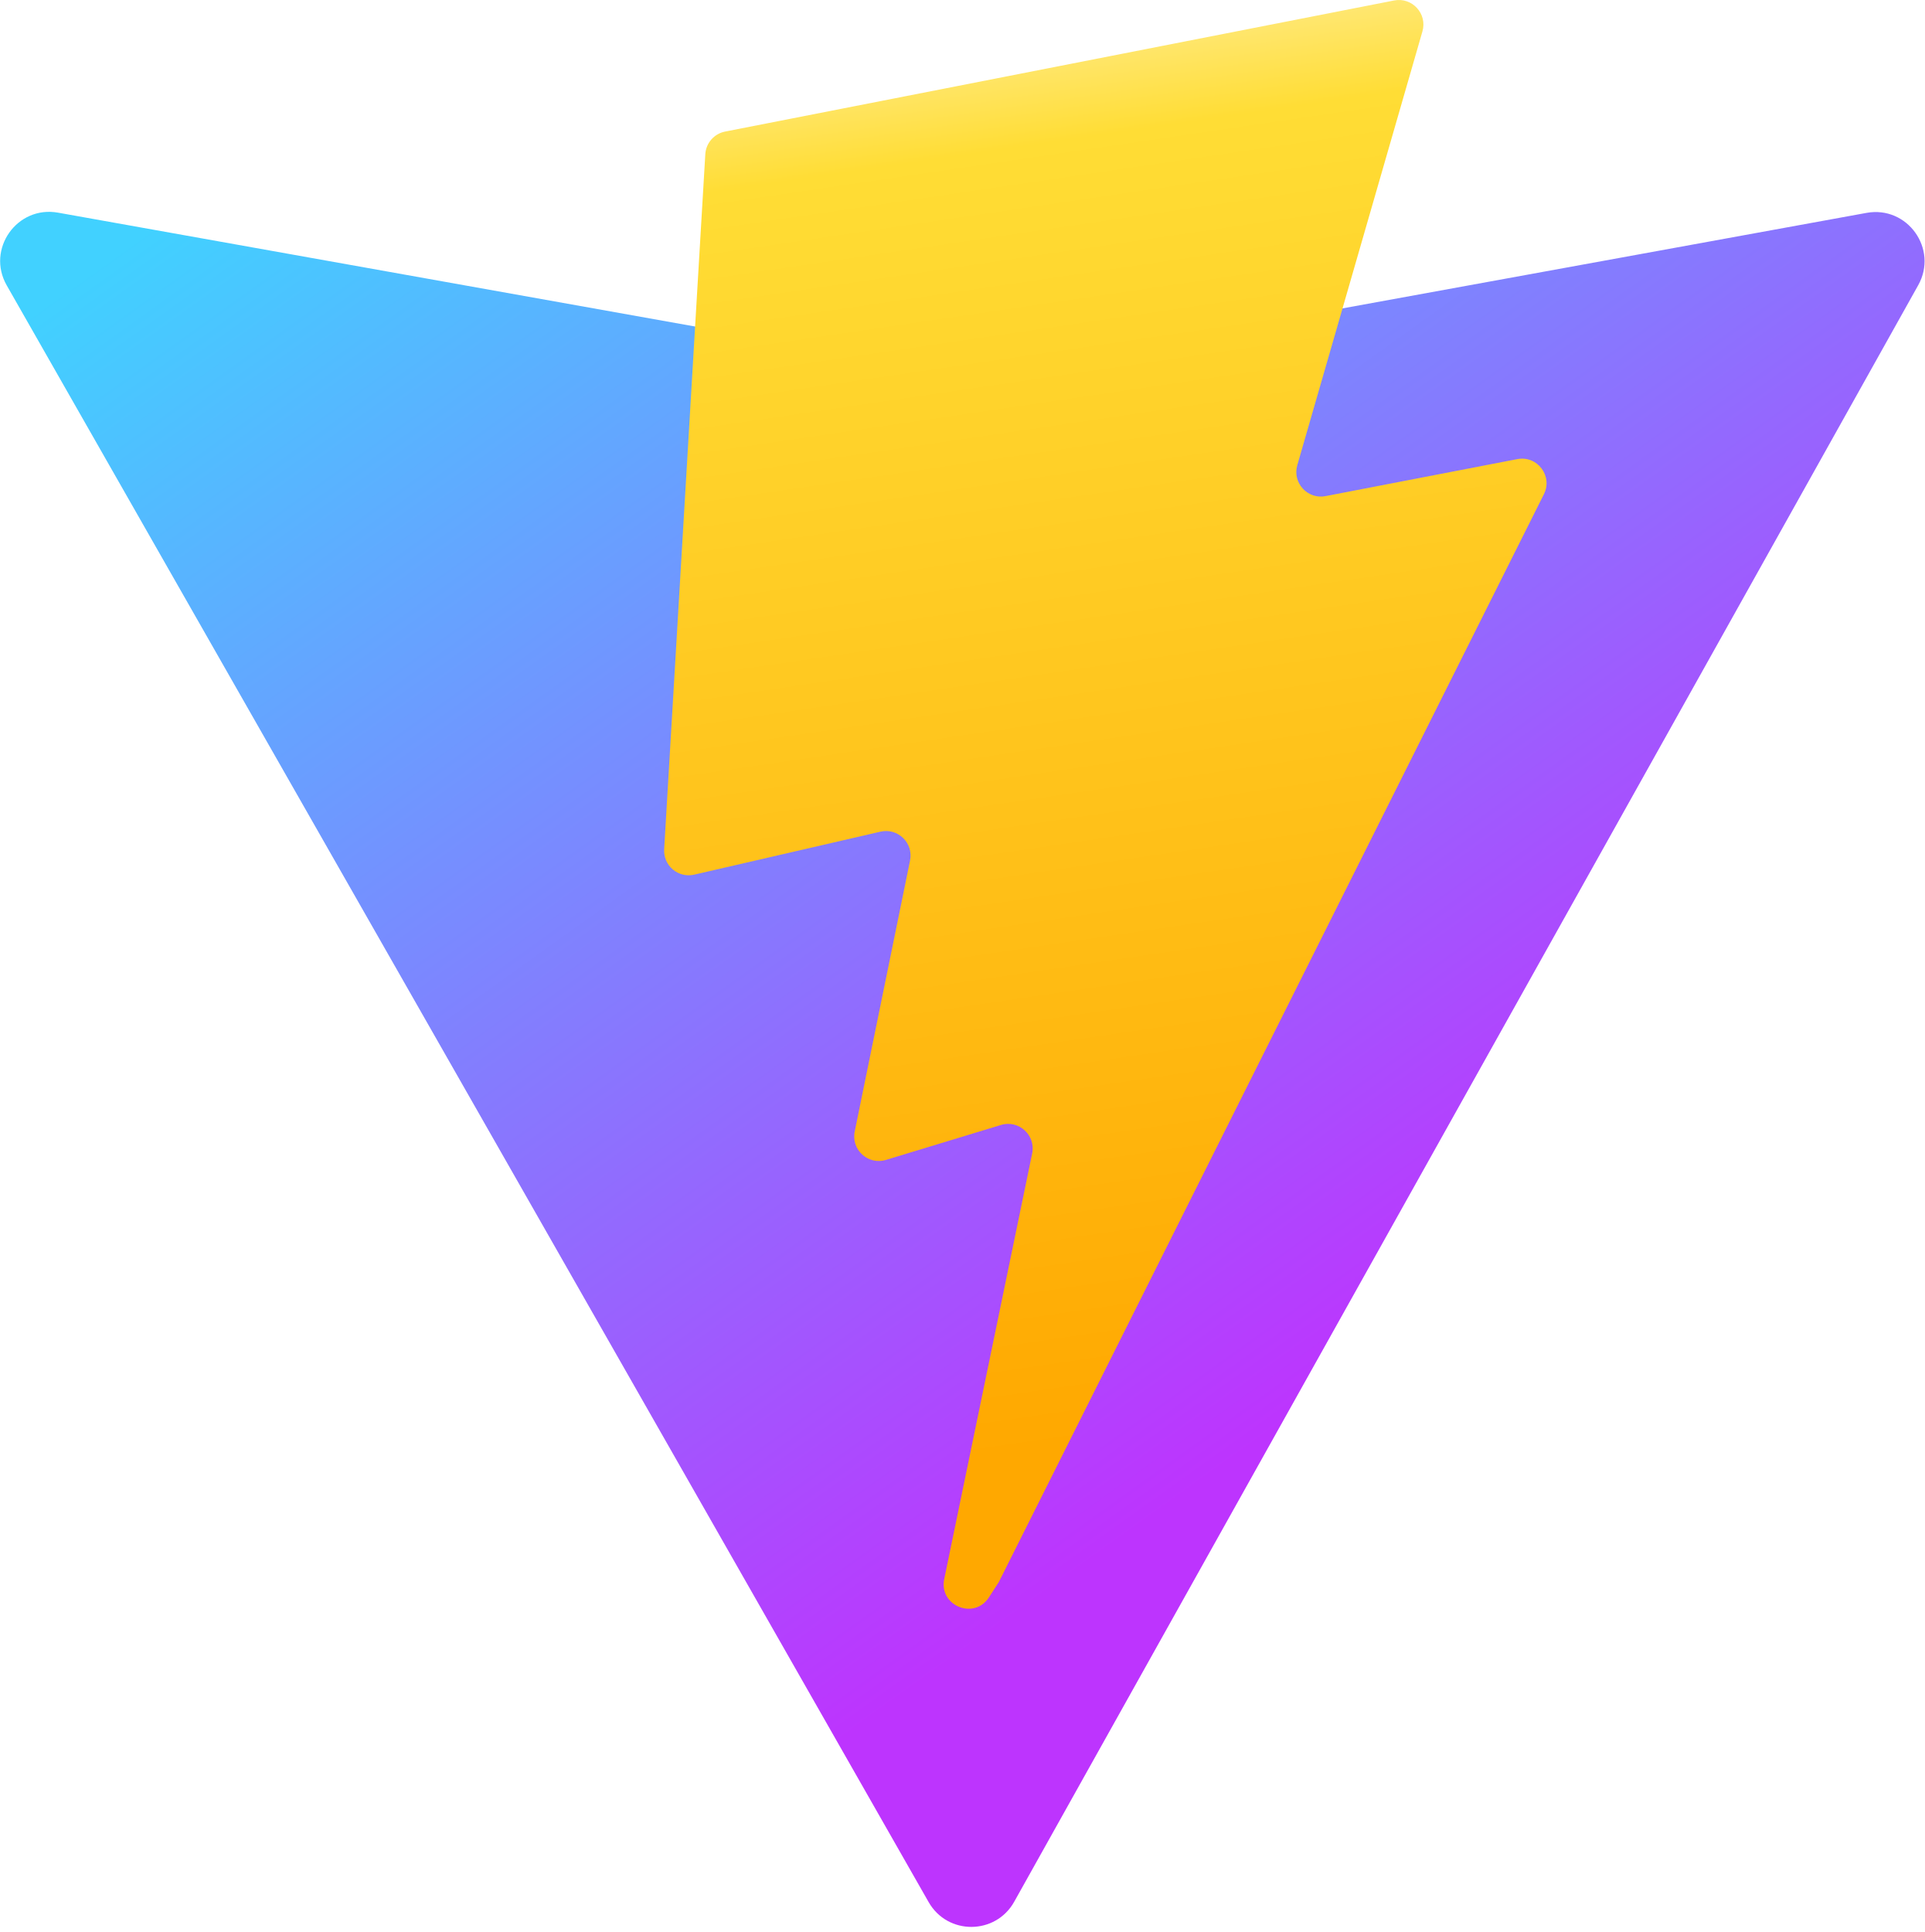
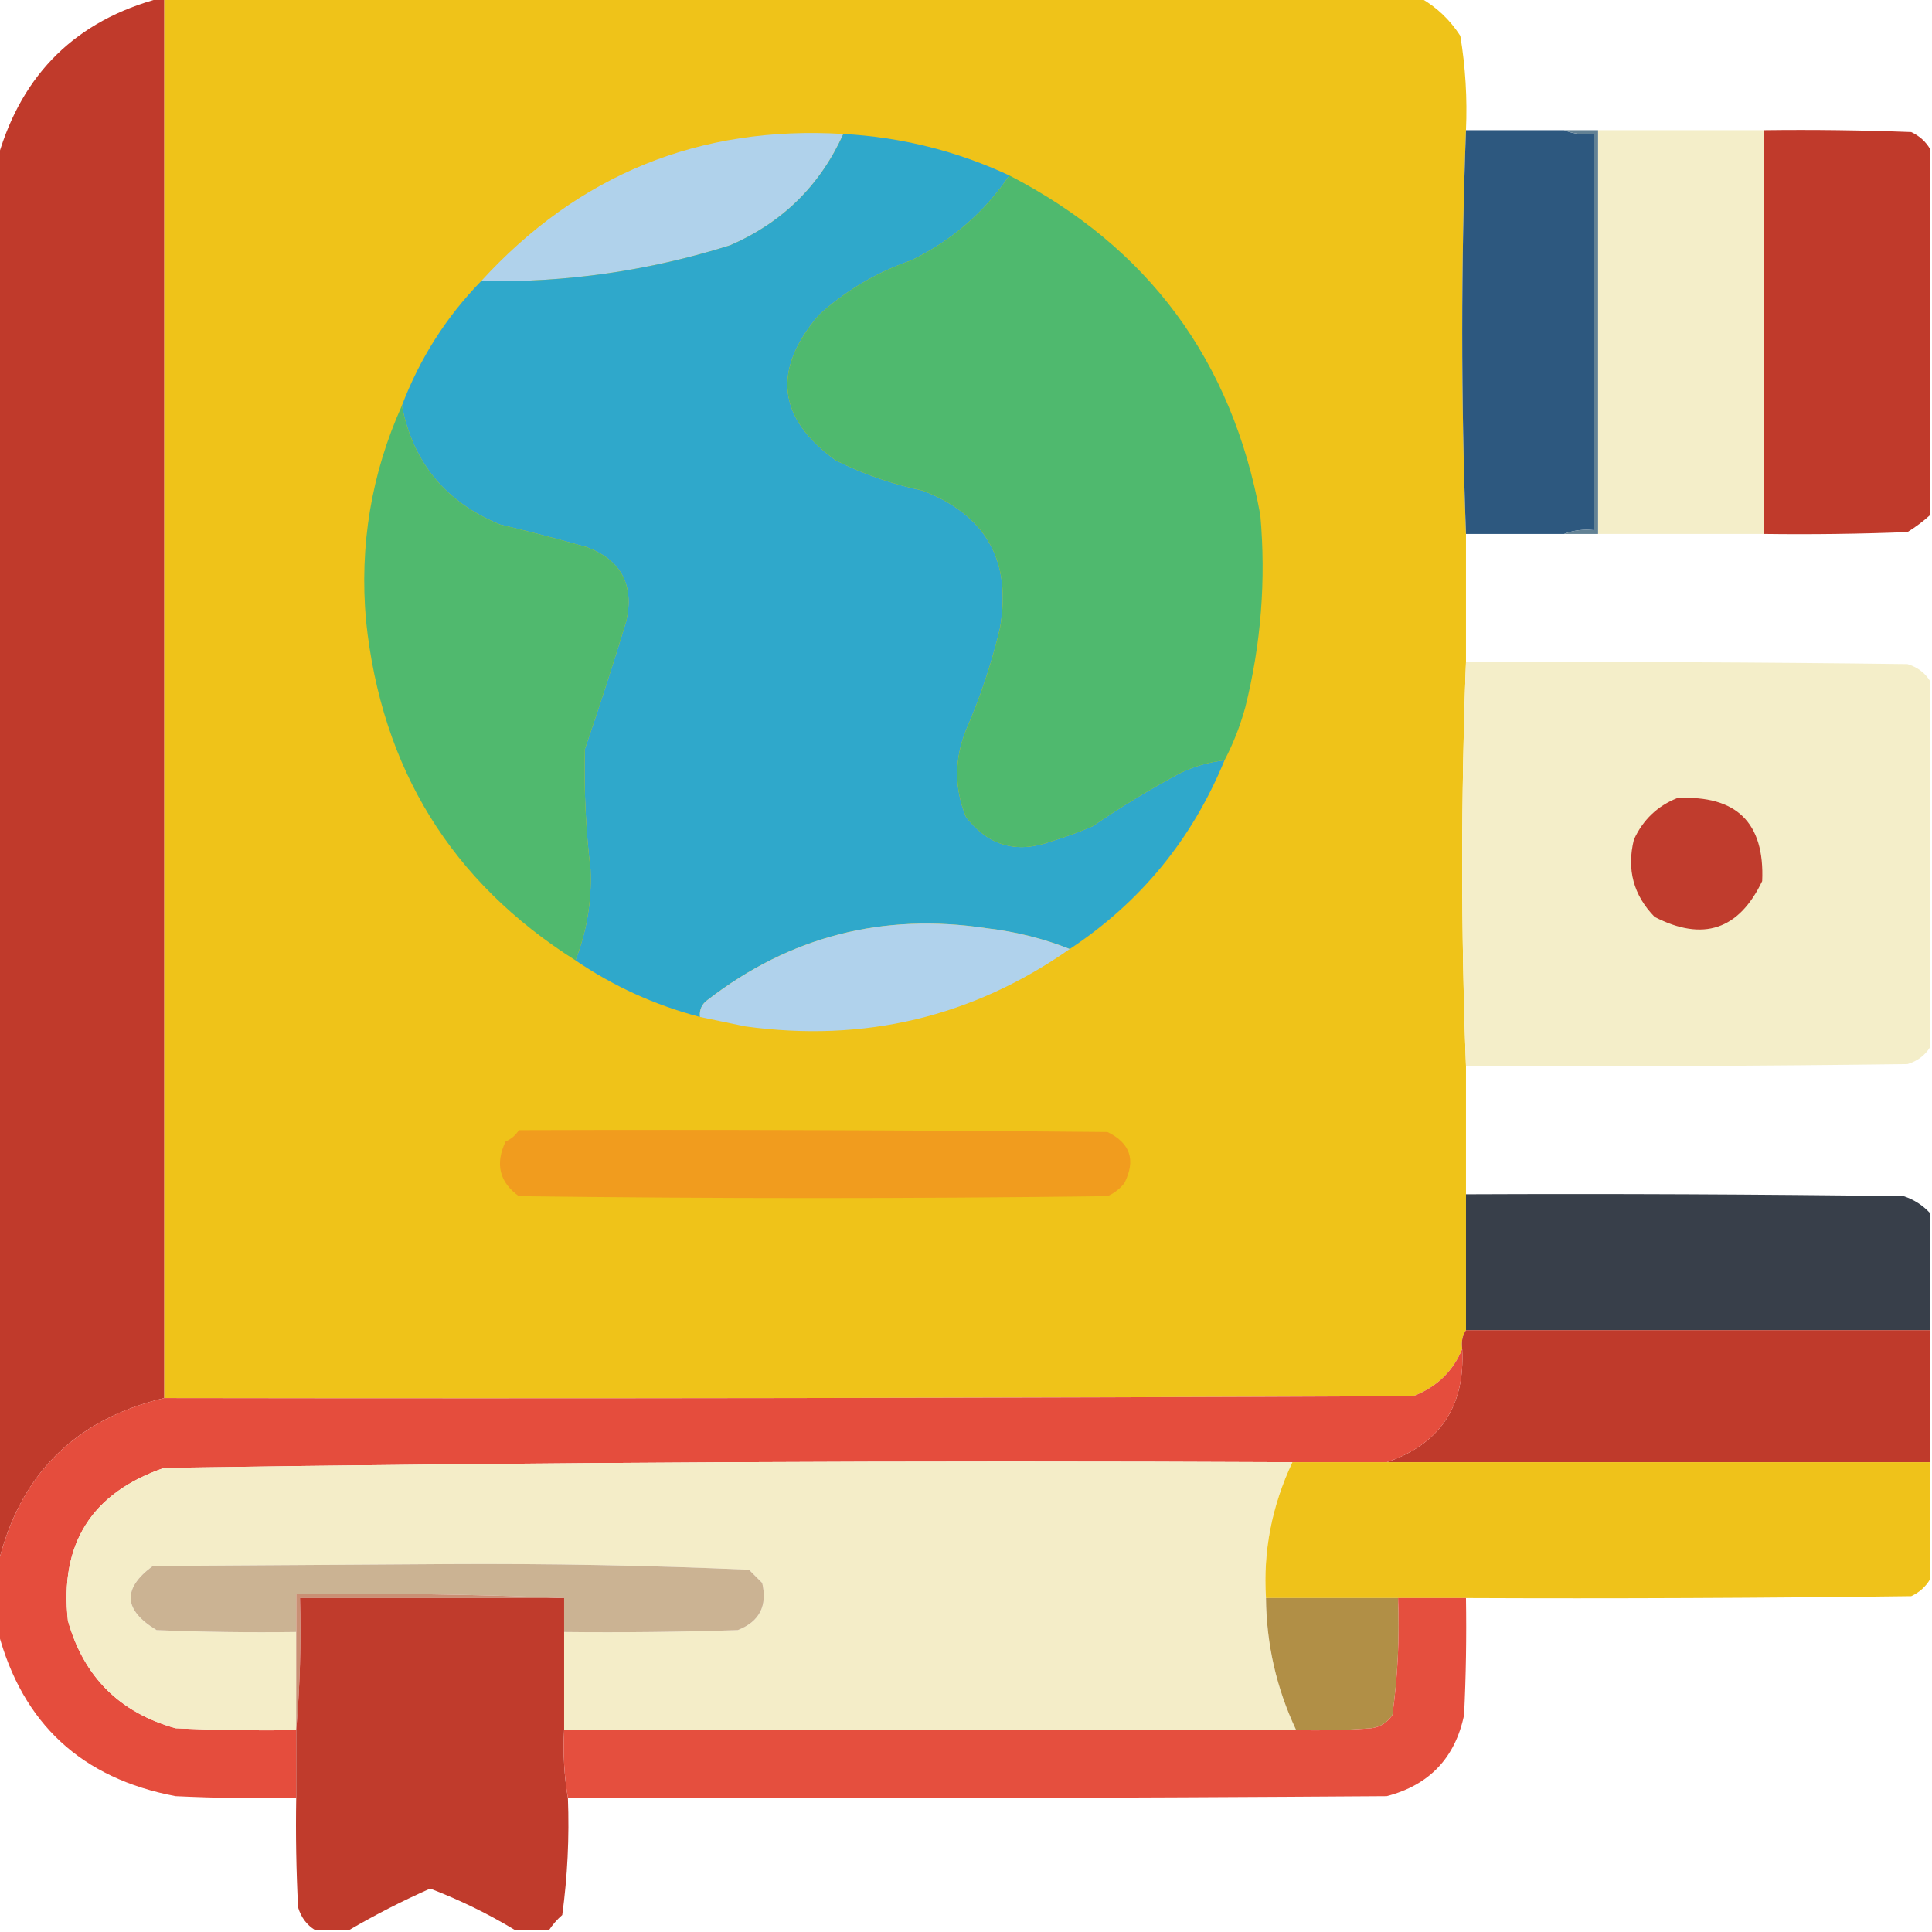
- <svg xmlns="http://www.w3.org/2000/svg" aria-hidden="true" role="img" class="iconify iconify--logos" width="31.88" height="32" preserveAspectRatio="xMidYMid meet" viewBox="0 0 256 257">
-   <defs>
-     <linearGradient id="IconifyId1813088fe1fbc01fb466" x1="-.828%" x2="57.636%" y1="7.652%" y2="78.411%">
-       <stop offset="0%" stop-color="#41D1FF" />
-       <stop offset="100%" stop-color="#BD34FE" />
-     </linearGradient>
-     <linearGradient id="IconifyId1813088fe1fbc01fb467" x1="43.376%" x2="50.316%" y1="2.242%" y2="89.03%">
-       <stop offset="0%" stop-color="#FFEA83" />
-       <stop offset="8.333%" stop-color="#FFDD35" />
-       <stop offset="100%" stop-color="#FFA800" />
-     </linearGradient>
-   </defs>
-   <path fill="url(#IconifyId1813088fe1fbc01fb466)" d="M255.153 37.938L134.897 252.976c-2.483 4.44-8.862 4.466-11.382.048L.875 37.958c-2.746-4.814 1.371-10.646 6.827-9.67l120.385 21.517a6.537 6.537 0 0 0 2.322-.004l117.867-21.483c5.438-.991 9.574 4.796 6.877 9.62Z" />
-   <path fill="url(#IconifyId1813088fe1fbc01fb467)" d="M185.432.063L96.44 17.501a3.268 3.268 0 0 0-2.634 3.014l-5.474 92.456a3.268 3.268 0 0 0 3.997 3.378l24.777-5.718c2.318-.535 4.413 1.507 3.936 3.838l-7.361 36.047c-.495 2.426 1.782 4.5 4.151 3.78l15.304-4.649c2.372-.72 4.652 1.36 4.15 3.788l-11.698 56.621c-.732 3.542 3.979 5.473 5.943 2.437l1.313-2.028l72.516-144.72c1.215-2.423-.88-5.186-3.54-4.672l-25.505 4.922c-2.396.462-4.435-1.77-3.759-4.114l16.646-57.705c.677-2.35-1.37-4.583-3.769-4.113Z" />
+ <svg xmlns="http://www.w3.org/2000/svg" version="1.1" width="512px" height="512px" style="shape-rendering:geometricPrecision; text-rendering:geometricPrecision; image-rendering:optimizeQuality; fill-rule:evenodd; clip-rule:evenodd">
+   <g>
+     <path style="opacity:1" fill="#efc319" d="M 43.5,-0.5 C 154.5,-0.5 265.5,-0.5 376.5,-0.5C 380.762,1.926 384.262,5.26 387,9.5C 388.37,17.764 388.87,26.097 388.5,34.5C 387.171,70.069 387.171,105.736 388.5,141.5C 388.5,152.833 388.5,164.167 388.5,175.5C 387.167,211.167 387.167,246.833 388.5,282.5C 388.5,293.833 388.5,305.167 388.5,316.5C 388.5,328.5 388.5,340.5 388.5,352.5C 387.549,353.919 387.216,355.585 387.5,357.5C 385.043,363.454 380.71,367.621 374.5,370C 264.167,370.5 153.834,370.667 43.5,370.5C 43.5,246.833 43.5,123.167 43.5,-0.5 Z" />
+   </g>
+   <g>
+     <path style="opacity:0.999" fill="#c03a2b" d="M 42.5,-0.5 C 42.833,-0.5 43.167,-0.5 43.5,-0.5C 43.5,123.167 43.5,246.833 43.5,370.5C 19.829,376.171 5.163,390.837 -0.5,414.5C -0.5,290.167 -0.5,165.833 -0.5,41.5C 5.945,19.388 20.278,5.388 42.5,-0.5 Z" />
+   </g>
+   <g>
+     <path style="opacity:0.993" fill="#2c577e" d="M 388.5,34.5 C 397.167,34.5 405.833,34.5 414.5,34.5C 416.948,35.473 419.615,35.806 422.5,35.5C 422.5,70.5 422.5,105.5 422.5,140.5C 419.615,140.194 416.948,140.527 414.5,141.5C 405.833,141.5 397.167,141.5 388.5,141.5C 387.171,105.736 387.171,70.069 388.5,34.5 Z" />
+   </g>
+   <g>
+     <path style="opacity:0.99" fill="#f4eec9" d="M 423.5,34.5 C 438.167,34.5 452.833,34.5 467.5,34.5C 467.5,70.167 467.5,105.833 467.5,141.5C 452.833,141.5 438.167,141.5 423.5,141.5C 423.5,105.833 423.5,70.167 423.5,34.5 Z" />
+   </g>
+   <g>
+     <path style="opacity:0.999" fill="#c03a2b" d="M 467.5,34.5 C 480.504,34.333 493.504,34.5 506.5,35C 508.687,36.025 510.354,37.525 511.5,39.5C 511.5,71.833 511.5,104.167 511.5,136.5C 509.66,138.168 507.66,139.668 505.5,141C 492.838,141.5 480.171,141.667 467.5,141.5C 467.5,105.833 467.5,70.167 467.5,34.5 Z" />
+   </g>
+   <g>
+     <path style="opacity:1" fill="#b0d2eb" d="M 223.5,35.5 C 217.347,49.152 207.347,58.986 193.5,65C 172.029,71.767 150.029,74.934 127.5,74.5C 153.355,46.218 185.355,33.218 223.5,35.5 Z" />
+   </g>
+   <g>
+     <path style="opacity:1" fill="#2fa8cb" d="M 223.5,35.5 C 238.896,36.349 253.563,40.016 267.5,46.5C 260.868,56.295 252.201,63.795 241.5,69C 232.293,72.183 224.127,77.016 217,83.5C 204.558,98.064 206.058,110.897 221.5,122C 228.813,125.66 236.48,128.327 244.5,130C 261.333,136.495 268.166,148.662 265,166.5C 262.803,175.757 259.803,184.757 256,193.5C 252.894,201.25 252.894,208.917 256,216.5C 261.888,224.128 269.388,226.295 278.5,223C 282.243,221.864 285.91,220.53 289.5,219C 296.903,213.936 304.57,209.27 312.5,205C 316.307,203.119 320.307,201.953 324.5,201.5C 315.938,222.391 302.272,239.058 283.5,251.5C 276.53,248.733 269.197,246.9 261.5,246C 233.981,241.83 209.314,248.163 187.5,265C 185.963,266.11 185.297,267.61 185.5,269.5C 173.582,266.372 162.582,261.372 152.5,254.5C 155.502,246.817 156.835,238.817 156.5,230.5C 155.226,219.862 154.726,209.196 155,198.5C 158.868,187.229 162.535,175.895 166,164.5C 168.068,154.922 164.568,148.422 155.5,145C 147.876,142.844 140.21,140.844 132.5,139C 118.122,133.13 109.455,122.63 106.5,107.5C 111.243,95.001 118.243,84.001 127.5,74.5C 150.029,74.934 172.029,71.767 193.5,65C 207.347,58.986 217.347,49.152 223.5,35.5 Z" />
+   </g>
+   <g>
+     <path style="opacity:1" fill="#628194" d="M 414.5,34.5 C 417.5,34.5 420.5,34.5 423.5,34.5C 423.5,70.167 423.5,105.833 423.5,141.5C 420.5,141.5 417.5,141.5 414.5,141.5C 416.948,140.527 419.615,140.194 422.5,140.5C 422.5,105.5 422.5,70.5 422.5,35.5C 419.615,35.806 416.948,35.473 414.5,34.5 Z" />
+   </g>
+   <g>
+     <path style="opacity:1" fill="#4fb96e" d="M 267.5,46.5 C 304.333,65.521 326.499,95.521 334,136.5C 335.526,153.742 334.193,170.742 330,187.5C 328.629,192.464 326.796,197.131 324.5,201.5C 320.307,201.953 316.307,203.119 312.5,205C 304.57,209.27 296.903,213.936 289.5,219C 285.91,220.53 282.243,221.864 278.5,223C 269.388,226.295 261.888,224.128 256,216.5C 252.894,208.917 252.894,201.25 256,193.5C 259.803,184.757 262.803,175.757 265,166.5C 268.166,148.662 261.333,136.495 244.5,130C 236.48,128.327 228.813,125.66 221.5,122C 206.058,110.897 204.558,98.064 217,83.5C 224.127,77.016 232.293,72.183 241.5,69C 252.201,63.795 260.868,56.295 267.5,46.5 Z" />
+   </g>
+   <g>
+     <path style="opacity:1" fill="#50b96e" d="M 106.5,107.5 C 109.455,122.63 118.122,133.13 132.5,139C 140.21,140.844 147.876,142.844 155.5,145C 164.568,148.422 168.068,154.922 166,164.5C 162.535,175.895 158.868,187.229 155,198.5C 154.726,209.196 155.226,219.862 156.5,230.5C 156.835,238.817 155.502,246.817 152.5,254.5C 119.6,233.69 101.1,203.69 97,164.5C 95.229,144.541 98.396,125.541 106.5,107.5 Z" />
+   </g>
+   <g>
+     <path style="opacity:0.989" fill="#f4eec9" d="M 388.5,175.5 C 427.501,175.333 466.501,175.5 505.5,176C 508.146,176.804 510.146,178.304 511.5,180.5C 511.5,212.833 511.5,245.167 511.5,277.5C 510.146,279.696 508.146,281.196 505.5,282C 466.501,282.5 427.501,282.667 388.5,282.5C 387.167,246.833 387.167,211.167 388.5,175.5 Z" />
+   </g>
+   <g>
+     <path style="opacity:1" fill="#c03c2d" d="M 444.5,211.5 C 460.178,210.679 467.678,218.012 467,233.5C 460.828,246.422 451.328,249.589 438.5,243C 432.885,237.25 431.052,230.417 433,222.5C 435.412,217.252 439.246,213.586 444.5,211.5 Z" />
+   </g>
+   <g>
+     <path style="opacity:1" fill="#b0d2ec" d="M 283.5,251.5 C 257.744,269.51 229.078,276.343 197.5,272C 193.486,271.163 189.486,270.329 185.5,269.5C 185.297,267.61 185.963,266.11 187.5,265C 209.314,248.163 233.981,241.83 261.5,246C 269.197,246.9 276.53,248.733 283.5,251.5 Z" />
+   </g>
+   <g>
+     <path style="opacity:1" fill="#f19c1e" d="M 137.5,299.5 C 189.501,299.333 241.501,299.5 293.5,300C 299.544,302.932 301.044,307.432 298,313.5C 296.786,315.049 295.286,316.215 293.5,317C 241.5,317.667 189.5,317.667 137.5,317C 132.335,313.279 131.168,308.446 134,302.5C 135.518,301.837 136.685,300.837 137.5,299.5 Z" />
+   </g>
+   <g>
+     <path style="opacity:0.999" fill="#383f4a" d="M 388.5,316.5 C 427.168,316.333 465.835,316.5 504.5,317C 507.233,317.904 509.567,319.404 511.5,321.5C 511.5,331.833 511.5,342.167 511.5,352.5C 470.5,352.5 429.5,352.5 388.5,352.5C 388.5,340.5 388.5,328.5 388.5,316.5 Z" />
+   </g>
+   <g>
+     <path style="opacity:1" fill="#bf3a2b" d="M 388.5,352.5 C 429.5,352.5 470.5,352.5 511.5,352.5C 511.5,364.167 511.5,375.833 511.5,387.5C 463.5,387.5 415.5,387.5 367.5,387.5C 381.622,382.675 388.289,372.675 387.5,357.5C 387.216,355.585 387.549,353.919 388.5,352.5 Z" />
+   </g>
+   <g>
+     <path style="opacity:0.996" fill="#e54c3c" d="M 387.5,357.5 C 388.289,372.675 381.622,382.675 367.5,387.5C 359.167,387.5 350.833,387.5 342.5,387.5C 242.79,387.009 143.123,387.509 43.5,389C 24.257,395.64 15.757,409.14 18,429.5C 22.167,444.333 31.667,453.833 46.5,458C 57.161,458.5 67.828,458.667 78.5,458.5C 78.5,464.5 78.5,470.5 78.5,476.5C 67.828,476.667 57.161,476.5 46.5,476C 21.626,471.288 5.959,456.788 -0.5,432.5C -0.5,426.5 -0.5,420.5 -0.5,414.5C 5.163,390.837 19.829,376.171 43.5,370.5C 153.834,370.667 264.167,370.5 374.5,370C 380.71,367.621 385.043,363.454 387.5,357.5 Z" />
+   </g>
+   <g>
+     <path style="opacity:1" fill="#f4edc8" d="M 342.5,387.5 C 337.05,399.079 334.716,411.079 335.5,423.5C 335.624,435.791 338.29,447.458 343.5,458.5C 278.833,458.5 214.167,458.5 149.5,458.5C 149.5,449.833 149.5,441.167 149.5,432.5C 164.837,432.667 180.17,432.5 195.5,432C 201.25,429.777 203.416,425.61 202,419.5C 200.833,418.333 199.667,417.167 198.5,416C 171.918,414.842 145.252,414.342 118.5,414.5C 92.5,414.667 66.5,414.833 40.5,415C 32.356,421.002 32.689,426.668 41.5,432C 53.829,432.5 66.162,432.667 78.5,432.5C 78.5,441.167 78.5,449.833 78.5,458.5C 67.828,458.667 57.161,458.5 46.5,458C 31.667,453.833 22.167,444.333 18,429.5C 15.757,409.14 24.257,395.64 43.5,389C 143.123,387.509 242.79,387.009 342.5,387.5 Z" />
+   </g>
+   <g>
+     <path style="opacity:0.994" fill="#efc219" d="M 342.5,387.5 C 350.833,387.5 359.167,387.5 367.5,387.5C 415.5,387.5 463.5,387.5 511.5,387.5C 511.5,397.833 511.5,408.167 511.5,418.5C 510.354,420.475 508.687,421.975 506.5,423C 467.168,423.5 427.835,423.667 388.5,423.5C 382.5,423.5 376.5,423.5 370.5,423.5C 358.833,423.5 347.167,423.5 335.5,423.5C 334.716,411.079 337.05,399.079 342.5,387.5 Z" />
+   </g>
+   <g>
+     <path style="opacity:1" fill="#cbb393" d="M 149.5,432.5 C 149.5,429.5 149.5,426.5 149.5,423.5C 126.006,422.502 102.339,422.169 78.5,422.5C 78.5,425.833 78.5,429.167 78.5,432.5C 66.162,432.667 53.829,432.5 41.5,432C 32.689,426.668 32.356,421.002 40.5,415C 66.5,414.833 92.5,414.667 118.5,414.5C 145.252,414.342 171.918,414.842 198.5,416C 199.667,417.167 200.833,418.333 202,419.5C 203.416,425.61 201.25,429.777 195.5,432C 180.17,432.5 164.837,432.667 149.5,432.5 Z" />
+   </g>
+   <g>
+     <path style="opacity:1" fill="#ca8f74" d="M 149.5,423.5 C 126.167,423.5 102.833,423.5 79.5,423.5C 79.828,435.345 79.495,447.012 78.5,458.5C 78.5,449.833 78.5,441.167 78.5,432.5C 78.5,429.167 78.5,425.833 78.5,422.5C 102.339,422.169 126.006,422.502 149.5,423.5 Z" />
+   </g>
+   <g>
+     <path style="opacity:0.996" fill="#c03a2b" d="M 149.5,423.5 C 149.5,426.5 149.5,429.5 149.5,432.5C 149.5,441.167 149.5,449.833 149.5,458.5C 149.177,464.69 149.51,470.69 150.5,476.5C 150.899,486.898 150.399,497.232 149,507.5C 147.624,508.705 146.458,510.038 145.5,511.5C 142.5,511.5 139.5,511.5 136.5,511.5C 129.398,507.2 121.898,503.533 114,500.5C 106.553,503.806 99.387,507.472 92.5,511.5C 89.5,511.5 86.5,511.5 83.5,511.5C 81.304,510.146 79.804,508.146 79,505.5C 78.5,495.839 78.334,486.172 78.5,476.5C 78.5,470.5 78.5,464.5 78.5,458.5C 79.495,447.012 79.828,435.345 79.5,423.5C 102.833,423.5 126.167,423.5 149.5,423.5 Z" />
+   </g>
+   <g>
+     <path style="opacity:1" fill="#b18f46" d="M 335.5,423.5 C 347.167,423.5 358.833,423.5 370.5,423.5C 370.926,433.912 370.426,444.246 369,454.5C 367.681,456.487 365.848,457.654 363.5,458C 356.842,458.5 350.175,458.666 343.5,458.5C 338.29,447.458 335.624,435.791 335.5,423.5 Z" />
+   </g>
+   <g>
+     <path style="opacity:0.985" fill="#e54d3c" d="M 370.5,423.5 C 376.5,423.5 382.5,423.5 388.5,423.5C 388.666,433.839 388.5,444.172 388,454.5C 385.612,465.888 378.779,473.055 367.5,476C 295.167,476.5 222.834,476.667 150.5,476.5C 149.51,470.69 149.177,464.69 149.5,458.5C 214.167,458.5 278.833,458.5 343.5,458.5C 350.175,458.666 356.842,458.5 363.5,458C 365.848,457.654 367.681,456.487 369,454.5C 370.426,444.246 370.926,433.912 370.5,423.5 Z" />
+   </g>
</svg>
